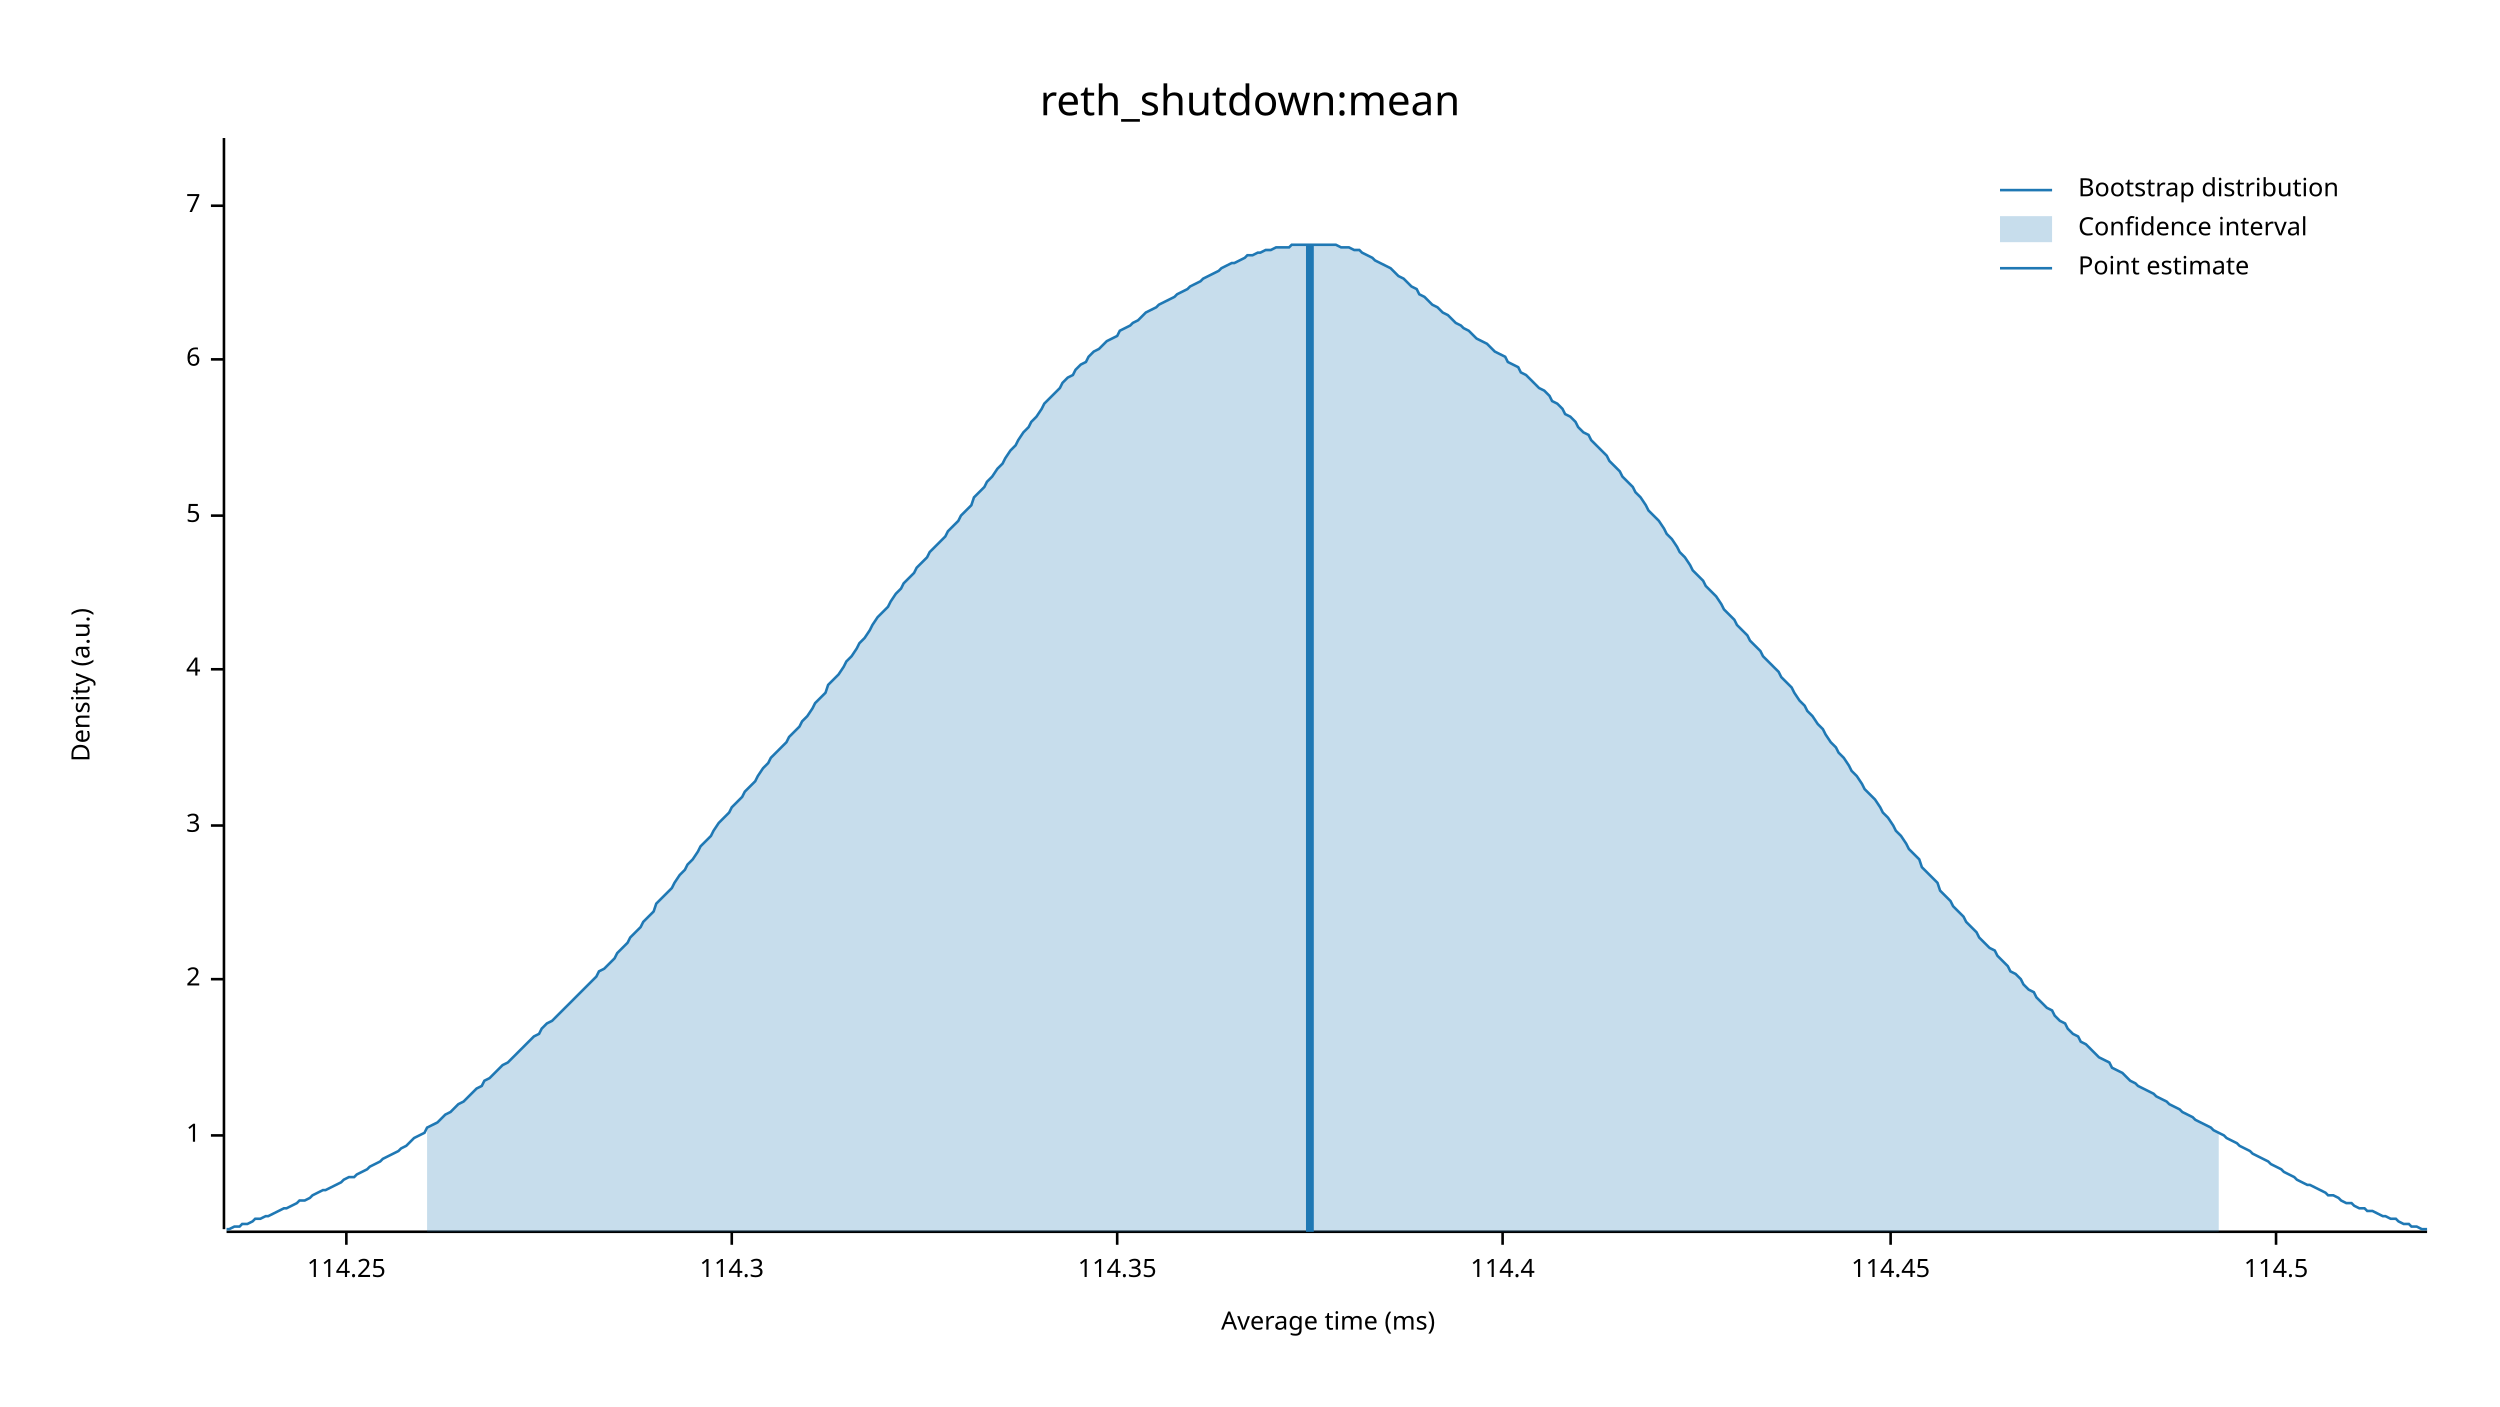
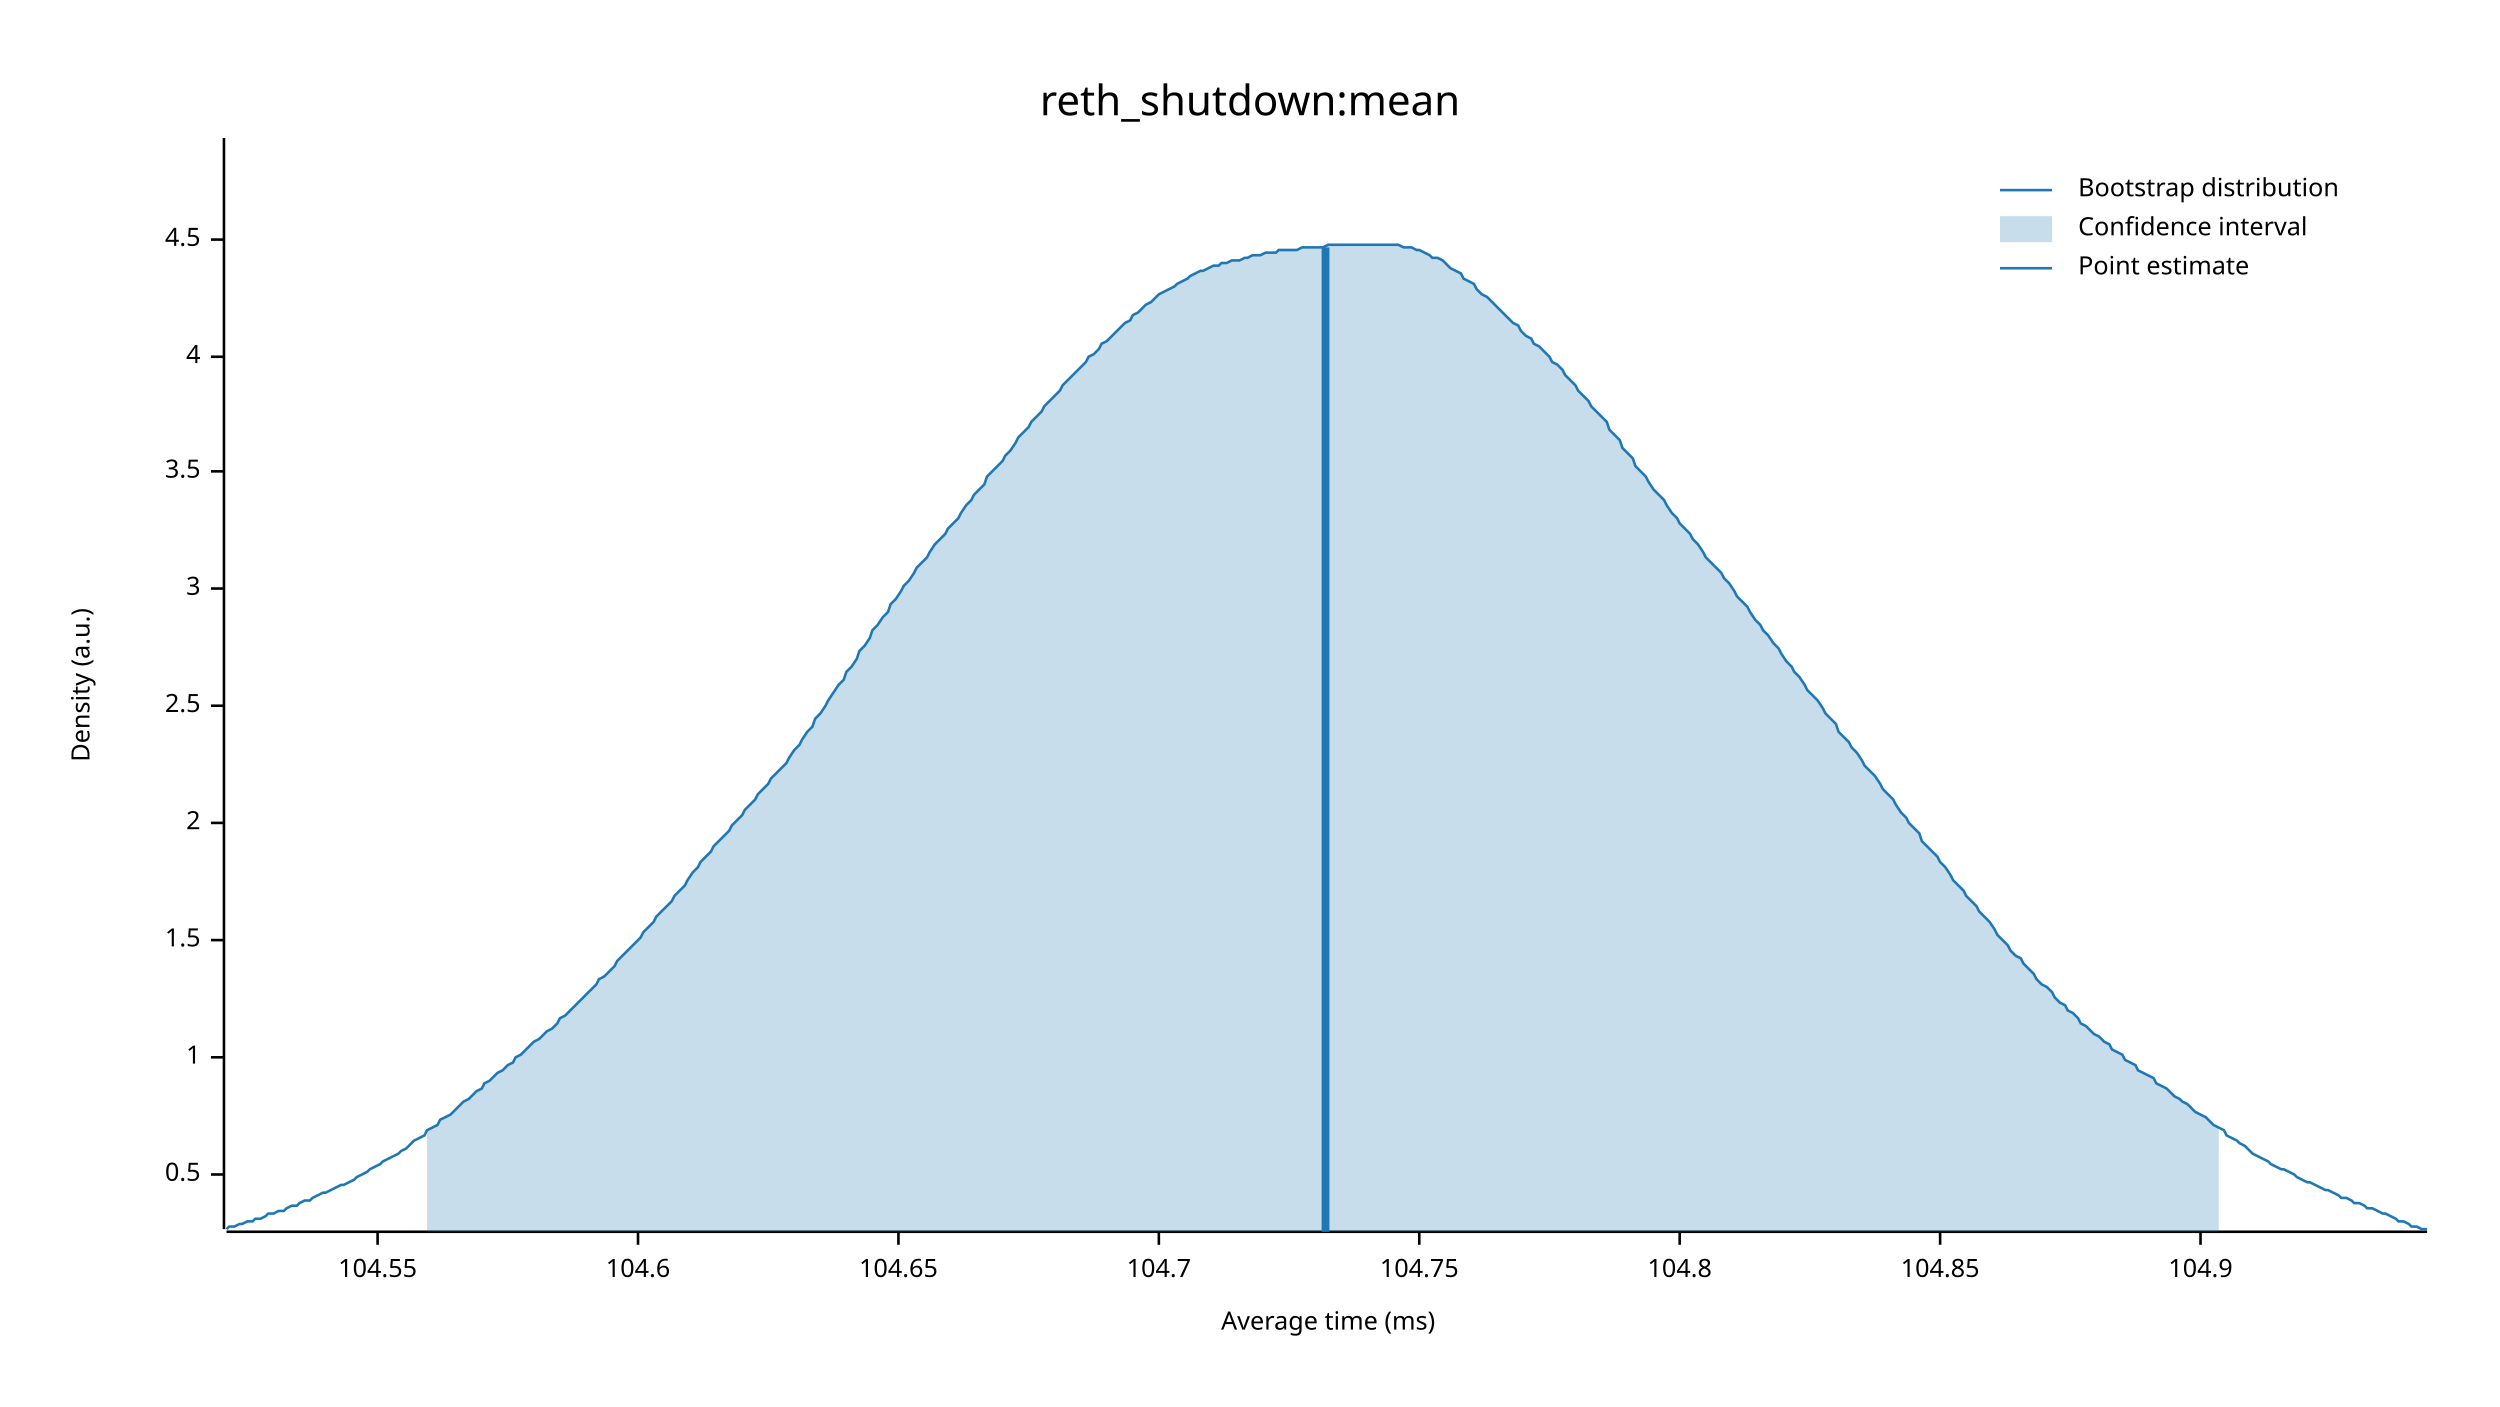
<svg xmlns="http://www.w3.org/2000/svg" width="960" height="540" viewBox="0 0 960 540">
  <text x="480" y="32" dy="0.76em" text-anchor="middle" font-family="sans-serif" font-size="16.129" opacity="1" fill="#000000">
reth_shutdown:mean
</text>
  <text x="27" y="263" dy="0.76em" text-anchor="middle" font-family="sans-serif" font-size="9.677" opacity="1" fill="#000000" transform="rotate(270, 27, 263)">
Density (a.u.)
</text>
  <text x="510" y="513" dy="-0.5ex" text-anchor="middle" font-family="sans-serif" font-size="9.677" opacity="1" fill="#000000">
Average time (ms)
</text>
  <polyline fill="none" opacity="1" stroke="#000000" stroke-width="1" points="86,53 86,472 " />
-   <text x="77" y="436" dy="0.5ex" text-anchor="end" font-family="sans-serif" font-size="9.677" opacity="1" fill="#000000">
+   <text x="77" y="451" dy="0.5ex" text-anchor="end" font-family="sans-serif" font-size="9.677" opacity="1" fill="#000000">
+ 0.5
+ </text>
+   <polyline fill="none" opacity="1" stroke="#000000" stroke-width="1" points="81,451 86,451 " />
+   <text x="77" y="406" dy="0.5ex" text-anchor="end" font-family="sans-serif" font-size="9.677" opacity="1" fill="#000000">
1
</text>
-   <polyline fill="none" opacity="1" stroke="#000000" stroke-width="1" points="81,436 86,436 " />
-   <text x="77" y="376" dy="0.5ex" text-anchor="end" font-family="sans-serif" font-size="9.677" opacity="1" fill="#000000">
+   <polyline fill="none" opacity="1" stroke="#000000" stroke-width="1" points="81,406 86,406 " />
+   <text x="77" y="361" dy="0.5ex" text-anchor="end" font-family="sans-serif" font-size="9.677" opacity="1" fill="#000000">
+ 1.5
+ </text>
+   <polyline fill="none" opacity="1" stroke="#000000" stroke-width="1" points="81,361 86,361 " />
+   <text x="77" y="316" dy="0.5ex" text-anchor="end" font-family="sans-serif" font-size="9.677" opacity="1" fill="#000000">
2
</text>
-   <polyline fill="none" opacity="1" stroke="#000000" stroke-width="1" points="81,376 86,376 " />
-   <text x="77" y="317" dy="0.5ex" text-anchor="end" font-family="sans-serif" font-size="9.677" opacity="1" fill="#000000">
+   <polyline fill="none" opacity="1" stroke="#000000" stroke-width="1" points="81,316 86,316 " />
+   <text x="77" y="271" dy="0.5ex" text-anchor="end" font-family="sans-serif" font-size="9.677" opacity="1" fill="#000000">
+ 2.5
+ </text>
+   <polyline fill="none" opacity="1" stroke="#000000" stroke-width="1" points="81,271 86,271 " />
+   <text x="77" y="226" dy="0.5ex" text-anchor="end" font-family="sans-serif" font-size="9.677" opacity="1" fill="#000000">
3
</text>
-   <polyline fill="none" opacity="1" stroke="#000000" stroke-width="1" points="81,317 86,317 " />
-   <text x="77" y="257" dy="0.5ex" text-anchor="end" font-family="sans-serif" font-size="9.677" opacity="1" fill="#000000">
+   <polyline fill="none" opacity="1" stroke="#000000" stroke-width="1" points="81,226 86,226 " />
+   <text x="77" y="181" dy="0.5ex" text-anchor="end" font-family="sans-serif" font-size="9.677" opacity="1" fill="#000000">
+ 3.5
+ </text>
+   <polyline fill="none" opacity="1" stroke="#000000" stroke-width="1" points="81,181 86,181 " />
+   <text x="77" y="137" dy="0.5ex" text-anchor="end" font-family="sans-serif" font-size="9.677" opacity="1" fill="#000000">
4
</text>
-   <polyline fill="none" opacity="1" stroke="#000000" stroke-width="1" points="81,257 86,257 " />
-   <text x="77" y="198" dy="0.5ex" text-anchor="end" font-family="sans-serif" font-size="9.677" opacity="1" fill="#000000">
- 5
+   <polyline fill="none" opacity="1" stroke="#000000" stroke-width="1" points="81,137 86,137 " />
+   <text x="77" y="92" dy="0.5ex" text-anchor="end" font-family="sans-serif" font-size="9.677" opacity="1" fill="#000000">
+ 4.5
</text>
-   <polyline fill="none" opacity="1" stroke="#000000" stroke-width="1" points="81,198 86,198 " />
-   <text x="77" y="138" dy="0.5ex" text-anchor="end" font-family="sans-serif" font-size="9.677" opacity="1" fill="#000000">
- 6
+   <polyline fill="none" opacity="1" stroke="#000000" stroke-width="1" points="81,92 86,92 " />
+   <polyline fill="none" opacity="1" stroke="#000000" stroke-width="1" points="87,473 932,473 " />
+   <text x="145" y="483" dy="0.76em" text-anchor="middle" font-family="sans-serif" font-size="9.677" opacity="1" fill="#000000">
+ 104.55
</text>
-   <polyline fill="none" opacity="1" stroke="#000000" stroke-width="1" points="81,138 86,138 " />
-   <text x="77" y="79" dy="0.5ex" text-anchor="end" font-family="sans-serif" font-size="9.677" opacity="1" fill="#000000">
- 7
+   <polyline fill="none" opacity="1" stroke="#000000" stroke-width="1" points="145,473 145,478 " />
+   <text x="245" y="483" dy="0.76em" text-anchor="middle" font-family="sans-serif" font-size="9.677" opacity="1" fill="#000000">
+ 104.6
</text>
-   <polyline fill="none" opacity="1" stroke="#000000" stroke-width="1" points="81,79 86,79 " />
-   <polyline fill="none" opacity="1" stroke="#000000" stroke-width="1" points="87,473 932,473 " />
-   <text x="133" y="483" dy="0.76em" text-anchor="middle" font-family="sans-serif" font-size="9.677" opacity="1" fill="#000000">
- 114.25
+   <polyline fill="none" opacity="1" stroke="#000000" stroke-width="1" points="245,473 245,478 " />
+   <text x="345" y="483" dy="0.76em" text-anchor="middle" font-family="sans-serif" font-size="9.677" opacity="1" fill="#000000">
+ 104.65
</text>
-   <polyline fill="none" opacity="1" stroke="#000000" stroke-width="1" points="133,473 133,478 " />
-   <text x="281" y="483" dy="0.76em" text-anchor="middle" font-family="sans-serif" font-size="9.677" opacity="1" fill="#000000">
- 114.3
+   <polyline fill="none" opacity="1" stroke="#000000" stroke-width="1" points="345,473 345,478 " />
+   <text x="445" y="483" dy="0.76em" text-anchor="middle" font-family="sans-serif" font-size="9.677" opacity="1" fill="#000000">
+ 104.7
</text>
-   <polyline fill="none" opacity="1" stroke="#000000" stroke-width="1" points="281,473 281,478 " />
-   <text x="429" y="483" dy="0.76em" text-anchor="middle" font-family="sans-serif" font-size="9.677" opacity="1" fill="#000000">
- 114.35
+   <polyline fill="none" opacity="1" stroke="#000000" stroke-width="1" points="445,473 445,478 " />
+   <text x="545" y="483" dy="0.76em" text-anchor="middle" font-family="sans-serif" font-size="9.677" opacity="1" fill="#000000">
+ 104.75
</text>
-   <polyline fill="none" opacity="1" stroke="#000000" stroke-width="1" points="429,473 429,478 " />
-   <text x="577" y="483" dy="0.76em" text-anchor="middle" font-family="sans-serif" font-size="9.677" opacity="1" fill="#000000">
- 114.4
+   <polyline fill="none" opacity="1" stroke="#000000" stroke-width="1" points="545,473 545,478 " />
+   <text x="645" y="483" dy="0.76em" text-anchor="middle" font-family="sans-serif" font-size="9.677" opacity="1" fill="#000000">
+ 104.8
</text>
-   <polyline fill="none" opacity="1" stroke="#000000" stroke-width="1" points="577,473 577,478 " />
-   <text x="726" y="483" dy="0.76em" text-anchor="middle" font-family="sans-serif" font-size="9.677" opacity="1" fill="#000000">
- 114.45
+   <polyline fill="none" opacity="1" stroke="#000000" stroke-width="1" points="645,473 645,478 " />
+   <text x="745" y="483" dy="0.76em" text-anchor="middle" font-family="sans-serif" font-size="9.677" opacity="1" fill="#000000">
+ 104.85
</text>
-   <polyline fill="none" opacity="1" stroke="#000000" stroke-width="1" points="726,473 726,478 " />
-   <text x="874" y="483" dy="0.76em" text-anchor="middle" font-family="sans-serif" font-size="9.677" opacity="1" fill="#000000">
- 114.5
+   <polyline fill="none" opacity="1" stroke="#000000" stroke-width="1" points="745,473 745,478 " />
+   <text x="845" y="483" dy="0.76em" text-anchor="middle" font-family="sans-serif" font-size="9.677" opacity="1" fill="#000000">
+ 104.9
</text>
-   <polyline fill="none" opacity="1" stroke="#000000" stroke-width="1" points="874,473 874,478 " />
-   <polyline fill="none" opacity="1" stroke="#1F78B4" stroke-width="1" points="87,472 88,472 90,471 92,471 93,470 95,470 97,469 98,468 100,468 102,467 103,467 105,466 107,465 109,464 110,464 112,463 114,462 115,461 117,461 119,460 120,459 122,458 124,457 125,457 127,456 129,455 131,454 132,453 134,452 136,452 137,451 139,450 141,449 142,448 144,447 146,446 147,445 149,444 151,443 153,442 154,441 156,440 158,438 159,437 161,436 163,435 164,433 166,432 168,431 169,430 171,428 173,427 175,425 176,424 178,423 180,421 181,420 183,418 185,417 186,415 188,414 190,412 191,411 193,409 195,408 197,406 198,405 200,403 202,401 203,400 205,398 207,397 208,395 210,393 212,392 214,390 215,389 217,387 219,385 220,384 222,382 224,380 225,379 227,377 229,375 230,373 232,372 234,370 236,368 237,366 239,364 241,362 242,360 244,358 246,356 247,354 249,352 251,350 252,347 254,345 256,343 258,341 259,339 261,336 263,334 264,332 266,330 268,327 269,325 271,323 273,321 274,319 276,316 278,314 280,312 281,310 283,308 285,306 286,304 288,302 290,300 291,298 293,295 295,293 296,291 298,289 300,287 302,285 303,283 305,281 307,279 308,277 310,275 312,272 313,270 315,268 317,266 318,263 320,261 322,259 324,256 325,254 327,252 329,249 330,247 332,245 334,242 335,240 337,237 339,235 341,233 342,231 344,228 346,226 347,224 349,222 351,220 352,218 354,216 356,214 357,212 359,210 361,208 363,206 364,204 366,202 368,200 369,198 371,196 373,194 374,191 376,189 378,187 379,185 381,183 383,180 385,178 386,176 388,173 390,171 391,169 393,166 395,164 396,162 398,160 400,157 401,155 403,153 405,151 407,149 408,147 410,145 412,144 413,142 415,140 417,139 418,137 420,135 422,134 423,133 425,131 427,130 429,129 430,127 432,126 434,125 435,124 437,123 439,121 440,120 442,119 444,118 445,117 447,116 449,115 451,114 452,113 454,112 456,111 457,110 459,109 461,108 462,107 464,106 466,105 468,104 469,103 471,102 473,101 474,101 476,100 478,99 479,98 481,98 483,97 484,97 486,96 488,96 490,95 491,95 493,95 495,95 496,94 498,94 500,94 501,94 503,94 505,94 506,94 508,94 510,94 512,94 513,94 515,95 517,95 518,95 520,96 522,96 523,97 525,98 527,99 528,100 530,101 532,102 534,103 535,104 537,106 539,107 540,108 542,110 544,111 545,113 547,114 549,116 550,117 552,118 554,120 556,121 557,122 559,124 561,125 562,126 564,127 566,129 567,130 569,131 571,132 573,134 574,135 576,136 578,137 579,139 581,140 583,141 584,143 586,144 588,146 589,147 591,149 593,150 595,152 596,154 598,155 600,157 601,159 603,160 605,162 606,164 608,166 610,167 611,169 613,171 615,173 617,175 618,177 620,179 622,181 623,183 625,185 627,187 628,189 630,191 632,194 633,196 635,198 637,200 639,203 640,205 642,207 644,210 645,212 647,214 649,217 650,219 652,221 654,223 655,225 657,227 659,229 661,232 662,234 664,236 666,238 667,240 669,242 671,244 672,246 674,248 676,250 677,252 679,254 681,256 683,258 684,260 686,262 688,264 689,266 691,269 693,271 694,273 696,275 698,278 700,280 701,282 703,285 705,287 706,289 708,291 710,294 711,296 713,298 715,301 716,303 718,305 720,307 722,310 723,312 725,314 727,317 728,319 730,321 732,324 733,326 735,328 737,330 738,333 740,335 742,337 744,339 745,342 747,344 749,346 750,348 752,350 754,352 755,354 757,356 759,358 760,360 762,362 764,364 766,365 767,367 769,369 771,371 772,373 774,374 776,376 777,378 779,380 781,381 782,383 784,385 786,387 788,388 789,390 791,392 793,393 794,395 796,397 798,398 799,400 801,401 803,403 804,404 806,406 808,407 810,408 811,410 813,411 815,412 816,413 818,415 820,416 821,417 823,418 825,419 827,420 828,421 830,422 832,423 833,424 835,425 837,426 838,427 840,428 842,429 843,430 845,431 847,432 849,433 850,434 852,435 854,436 855,437 857,438 859,439 860,440 862,441 864,442 865,443 867,444 869,445 871,446 872,447 874,448 876,449 877,450 879,451 881,452 882,453 884,454 886,455 887,455 889,456 891,457 893,458 894,459 896,459 898,460 899,461 901,462 903,462 904,463 906,464 908,464 909,465 911,465 913,466 915,467 916,467 918,468 920,468 921,469 923,470 925,470 926,471 928,471 930,472 932,472 " />
-   <polygon opacity="0.25" fill="#1F78B4" points="164,433 166,432 168,431 169,430 171,428 173,427 175,425 176,424 178,423 180,421 181,420 183,418 185,417 186,415 188,414 190,412 191,411 193,409 195,408 197,406 198,405 200,403 202,401 203,400 205,398 207,397 208,395 210,393 212,392 214,390 215,389 217,387 219,385 220,384 222,382 224,380 225,379 227,377 229,375 230,373 232,372 234,370 236,368 237,366 239,364 241,362 242,360 244,358 246,356 247,354 249,352 251,350 252,347 254,345 256,343 258,341 259,339 261,336 263,334 264,332 266,330 268,327 269,325 271,323 273,321 274,319 276,316 278,314 280,312 281,310 283,308 285,306 286,304 288,302 290,300 291,298 293,295 295,293 296,291 298,289 300,287 302,285 303,283 305,281 307,279 308,277 310,275 312,272 313,270 315,268 317,266 318,263 320,261 322,259 324,256 325,254 327,252 329,249 330,247 332,245 334,242 335,240 337,237 339,235 341,233 342,231 344,228 346,226 347,224 349,222 351,220 352,218 354,216 356,214 357,212 359,210 361,208 363,206 364,204 366,202 368,200 369,198 371,196 373,194 374,191 376,189 378,187 379,185 381,183 383,180 385,178 386,176 388,173 390,171 391,169 393,166 395,164 396,162 398,160 400,157 401,155 403,153 405,151 407,149 408,147 410,145 412,144 413,142 415,140 417,139 418,137 420,135 422,134 423,133 425,131 427,130 429,129 430,127 432,126 434,125 435,124 437,123 439,121 440,120 442,119 444,118 445,117 447,116 449,115 451,114 452,113 454,112 456,111 457,110 459,109 461,108 462,107 464,106 466,105 468,104 469,103 471,102 473,101 474,101 476,100 478,99 479,98 481,98 483,97 484,97 486,96 488,96 490,95 491,95 493,95 495,95 496,94 498,94 500,94 501,94 503,94 505,94 506,94 508,94 510,94 512,94 513,94 515,95 517,95 518,95 520,96 522,96 523,97 525,98 527,99 528,100 530,101 532,102 534,103 535,104 537,106 539,107 540,108 542,110 544,111 545,113 547,114 549,116 550,117 552,118 554,120 556,121 557,122 559,124 561,125 562,126 564,127 566,129 567,130 569,131 571,132 573,134 574,135 576,136 578,137 579,139 581,140 583,141 584,143 586,144 588,146 589,147 591,149 593,150 595,152 596,154 598,155 600,157 601,159 603,160 605,162 606,164 608,166 610,167 611,169 613,171 615,173 617,175 618,177 620,179 622,181 623,183 625,185 627,187 628,189 630,191 632,194 633,196 635,198 637,200 639,203 640,205 642,207 644,210 645,212 647,214 649,217 650,219 652,221 654,223 655,225 657,227 659,229 661,232 662,234 664,236 666,238 667,240 669,242 671,244 672,246 674,248 676,250 677,252 679,254 681,256 683,258 684,260 686,262 688,264 689,266 691,269 693,271 694,273 696,275 698,278 700,280 701,282 703,285 705,287 706,289 708,291 710,294 711,296 713,298 715,301 716,303 718,305 720,307 722,310 723,312 725,314 727,317 728,319 730,321 732,324 733,326 735,328 737,330 738,333 740,335 742,337 744,339 745,342 747,344 749,346 750,348 752,350 754,352 755,354 757,356 759,358 760,360 762,362 764,364 766,365 767,367 769,369 771,371 772,373 774,374 776,376 777,378 779,380 781,381 782,383 784,385 786,387 788,388 789,390 791,392 793,393 794,395 796,397 798,398 799,400 801,401 803,403 804,404 806,406 808,407 810,408 811,410 813,411 815,412 816,413 818,415 820,416 821,417 823,418 825,419 827,420 828,421 830,422 832,423 833,424 835,425 837,426 838,427 840,428 842,429 843,430 845,431 847,432 849,433 850,434 852,435 852,473 164,473 " />
-   <polyline fill="none" opacity="1" stroke="#1F78B4" stroke-width="3" points="503,473 503,94 " />
+   <polyline fill="none" opacity="1" stroke="#000000" stroke-width="1" points="845,473 845,478 " />
+   <polyline fill="none" opacity="1" stroke="#1F78B4" stroke-width="1" points="87,472 88,471 90,471 92,470 93,470 95,469 97,469 98,468 100,468 102,467 103,466 105,466 107,465 109,465 110,464 112,463 114,463 115,462 117,461 119,461 120,460 122,459 124,458 125,458 127,457 129,456 131,455 132,455 134,454 136,453 137,452 139,451 141,450 142,449 144,448 146,447 147,446 149,445 151,444 153,443 154,442 156,441 158,439 159,438 161,437 163,436 164,434 166,433 168,432 169,430 171,429 173,428 175,426 176,425 178,423 180,422 181,421 183,419 185,418 186,416 188,415 190,413 191,412 193,411 195,409 197,408 198,406 200,405 202,403 203,402 205,400 207,399 208,398 210,396 212,395 214,393 215,391 217,390 219,388 220,387 222,385 224,383 225,382 227,380 229,378 230,376 232,375 234,373 236,371 237,369 239,367 241,365 242,364 244,362 246,360 247,358 249,356 251,354 252,352 254,350 256,348 258,346 259,344 261,342 263,340 264,338 266,335 268,333 269,331 271,329 273,327 274,325 276,323 278,321 280,319 281,317 283,315 285,313 286,311 288,309 290,307 291,305 293,303 295,301 296,299 298,297 300,295 302,293 303,291 305,288 307,286 308,284 310,281 312,279 313,276 315,274 317,271 318,269 320,266 322,263 324,261 325,258 327,256 329,253 330,250 332,248 334,245 335,242 337,240 339,237 341,235 342,232 344,230 346,227 347,225 349,223 351,220 352,218 354,216 356,214 357,212 359,209 361,207 363,205 364,203 366,201 368,199 369,197 371,194 373,192 374,190 376,188 378,186 379,183 381,181 383,179 385,177 386,175 388,173 390,170 391,168 393,166 395,164 396,162 398,160 400,158 401,156 403,154 405,152 407,150 408,148 410,146 412,144 413,143 415,141 417,139 418,137 420,136 422,134 423,132 425,131 427,129 429,127 430,126 432,124 434,123 435,121 437,120 439,118 440,117 442,116 444,114 445,113 447,112 449,111 451,110 452,109 454,108 456,107 457,106 459,105 461,104 462,104 464,103 466,102 468,102 469,101 471,101 473,100 474,100 476,100 478,99 479,99 481,98 483,98 484,98 486,97 488,97 490,97 491,96 493,96 495,96 496,96 498,96 500,95 501,95 503,95 505,95 506,95 508,95 510,94 512,94 513,94 515,94 517,94 518,94 520,94 522,94 523,94 525,94 527,94 528,94 530,94 532,94 534,94 535,94 537,94 539,95 540,95 542,95 544,96 545,96 547,97 549,98 550,99 552,99 554,100 556,102 557,103 559,104 561,105 562,107 564,108 566,109 567,111 569,113 571,114 573,116 574,117 576,119 578,121 579,122 581,124 583,125 584,127 586,129 588,130 589,132 591,133 593,135 595,137 596,139 598,140 600,142 601,144 603,146 605,148 606,150 608,152 610,154 611,156 613,158 615,160 617,162 618,165 620,167 622,169 623,172 625,174 627,176 628,179 630,181 632,183 633,185 635,188 637,190 639,192 640,194 642,197 644,199 645,201 647,203 649,205 650,207 652,209 654,212 655,214 657,216 659,218 661,220 662,222 664,224 666,227 667,229 669,231 671,233 672,235 674,238 676,240 677,242 679,244 681,247 683,249 684,251 686,254 688,256 689,258 691,260 693,263 694,265 696,267 698,269 700,272 701,274 703,276 705,278 706,281 708,283 710,285 711,287 713,289 715,292 716,294 718,296 720,298 722,301 723,303 725,305 727,307 728,309 730,312 732,314 733,316 735,318 737,320 738,323 740,325 742,327 744,329 745,331 747,333 749,336 750,338 752,340 754,342 755,344 757,346 759,348 760,350 762,352 764,354 766,357 767,359 769,361 771,363 772,365 774,367 776,368 777,370 779,372 781,374 782,376 784,378 786,379 788,381 789,383 791,385 793,386 794,388 796,389 798,391 799,393 801,394 803,396 804,397 806,398 808,400 810,401 811,403 813,404 815,405 816,407 818,408 820,409 821,411 823,412 825,413 827,414 828,416 830,417 832,418 833,419 835,421 837,422 838,423 840,424 842,426 843,427 845,428 847,429 849,431 850,432 852,433 854,434 855,436 857,437 859,438 860,439 862,440 864,442 865,443 867,444 869,445 871,446 872,447 874,448 876,449 877,449 879,450 881,451 882,452 884,453 886,454 887,454 889,455 891,456 893,457 894,457 896,458 898,459 899,460 901,460 903,461 904,462 906,462 908,463 909,464 911,464 913,465 915,466 916,466 918,467 920,468 921,469 923,469 925,470 926,471 928,471 930,472 932,472 " />
+   <polygon opacity="0.25" fill="#1F78B4" points="164,434 166,433 168,432 169,430 171,429 173,428 175,426 176,425 178,423 180,422 181,421 183,419 185,418 186,416 188,415 190,413 191,412 193,411 195,409 197,408 198,406 200,405 202,403 203,402 205,400 207,399 208,398 210,396 212,395 214,393 215,391 217,390 219,388 220,387 222,385 224,383 225,382 227,380 229,378 230,376 232,375 234,373 236,371 237,369 239,367 241,365 242,364 244,362 246,360 247,358 249,356 251,354 252,352 254,350 256,348 258,346 259,344 261,342 263,340 264,338 266,335 268,333 269,331 271,329 273,327 274,325 276,323 278,321 280,319 281,317 283,315 285,313 286,311 288,309 290,307 291,305 293,303 295,301 296,299 298,297 300,295 302,293 303,291 305,288 307,286 308,284 310,281 312,279 313,276 315,274 317,271 318,269 320,266 322,263 324,261 325,258 327,256 329,253 330,250 332,248 334,245 335,242 337,240 339,237 341,235 342,232 344,230 346,227 347,225 349,223 351,220 352,218 354,216 356,214 357,212 359,209 361,207 363,205 364,203 366,201 368,199 369,197 371,194 373,192 374,190 376,188 378,186 379,183 381,181 383,179 385,177 386,175 388,173 390,170 391,168 393,166 395,164 396,162 398,160 400,158 401,156 403,154 405,152 407,150 408,148 410,146 412,144 413,143 415,141 417,139 418,137 420,136 422,134 423,132 425,131 427,129 429,127 430,126 432,124 434,123 435,121 437,120 439,118 440,117 442,116 444,114 445,113 447,112 449,111 451,110 452,109 454,108 456,107 457,106 459,105 461,104 462,104 464,103 466,102 468,102 469,101 471,101 473,100 474,100 476,100 478,99 479,99 481,98 483,98 484,98 486,97 488,97 490,97 491,96 493,96 495,96 496,96 498,96 500,95 501,95 503,95 505,95 506,95 508,95 510,94 512,94 513,94 515,94 517,94 518,94 520,94 522,94 523,94 525,94 527,94 528,94 530,94 532,94 534,94 535,94 537,94 539,95 540,95 542,95 544,96 545,96 547,97 549,98 550,99 552,99 554,100 556,102 557,103 559,104 561,105 562,107 564,108 566,109 567,111 569,113 571,114 573,116 574,117 576,119 578,121 579,122 581,124 583,125 584,127 586,129 588,130 589,132 591,133 593,135 595,137 596,139 598,140 600,142 601,144 603,146 605,148 606,150 608,152 610,154 611,156 613,158 615,160 617,162 618,165 620,167 622,169 623,172 625,174 627,176 628,179 630,181 632,183 633,185 635,188 637,190 639,192 640,194 642,197 644,199 645,201 647,203 649,205 650,207 652,209 654,212 655,214 657,216 659,218 661,220 662,222 664,224 666,227 667,229 669,231 671,233 672,235 674,238 676,240 677,242 679,244 681,247 683,249 684,251 686,254 688,256 689,258 691,260 693,263 694,265 696,267 698,269 700,272 701,274 703,276 705,278 706,281 708,283 710,285 711,287 713,289 715,292 716,294 718,296 720,298 722,301 723,303 725,305 727,307 728,309 730,312 732,314 733,316 735,318 737,320 738,323 740,325 742,327 744,329 745,331 747,333 749,336 750,338 752,340 754,342 755,344 757,346 759,348 760,350 762,352 764,354 766,357 767,359 769,361 771,363 772,365 774,367 776,368 777,370 779,372 781,374 782,376 784,378 786,379 788,381 789,383 791,385 793,386 794,388 796,389 798,391 799,393 801,394 803,396 804,397 806,398 808,400 810,401 811,403 813,404 815,405 816,407 818,408 820,409 821,411 823,412 825,413 827,414 828,416 830,417 832,418 833,419 835,421 837,422 838,423 840,424 842,426 843,427 845,428 847,429 849,431 850,432 852,433 852,473 164,473 " />
+   <polyline fill="none" opacity="1" stroke="#1F78B4" stroke-width="3" points="509,473 509,95 " />
  <text x="798" y="68" dy="0.76em" text-anchor="start" font-family="sans-serif" font-size="9.677" opacity="1" fill="#000000">
Bootstrap distribution
</text>
  <text x="798" y="83" dy="0.76em" text-anchor="start" font-family="sans-serif" font-size="9.677" opacity="1" fill="#000000">
Confidence interval
</text>
  <text x="798" y="98" dy="0.76em" text-anchor="start" font-family="sans-serif" font-size="9.677" opacity="1" fill="#000000">
Point estimate
</text>
  <polyline fill="none" opacity="1" stroke="#1F78B4" stroke-width="1" points="768,73 788,73 " />
  <rect x="768" y="83" width="20" height="10" opacity="0.25" fill="#1F78B4" stroke="none" />
  <polyline fill="none" opacity="1" stroke="#1F78B4" stroke-width="1" points="768,103 788,103 " />
</svg>
